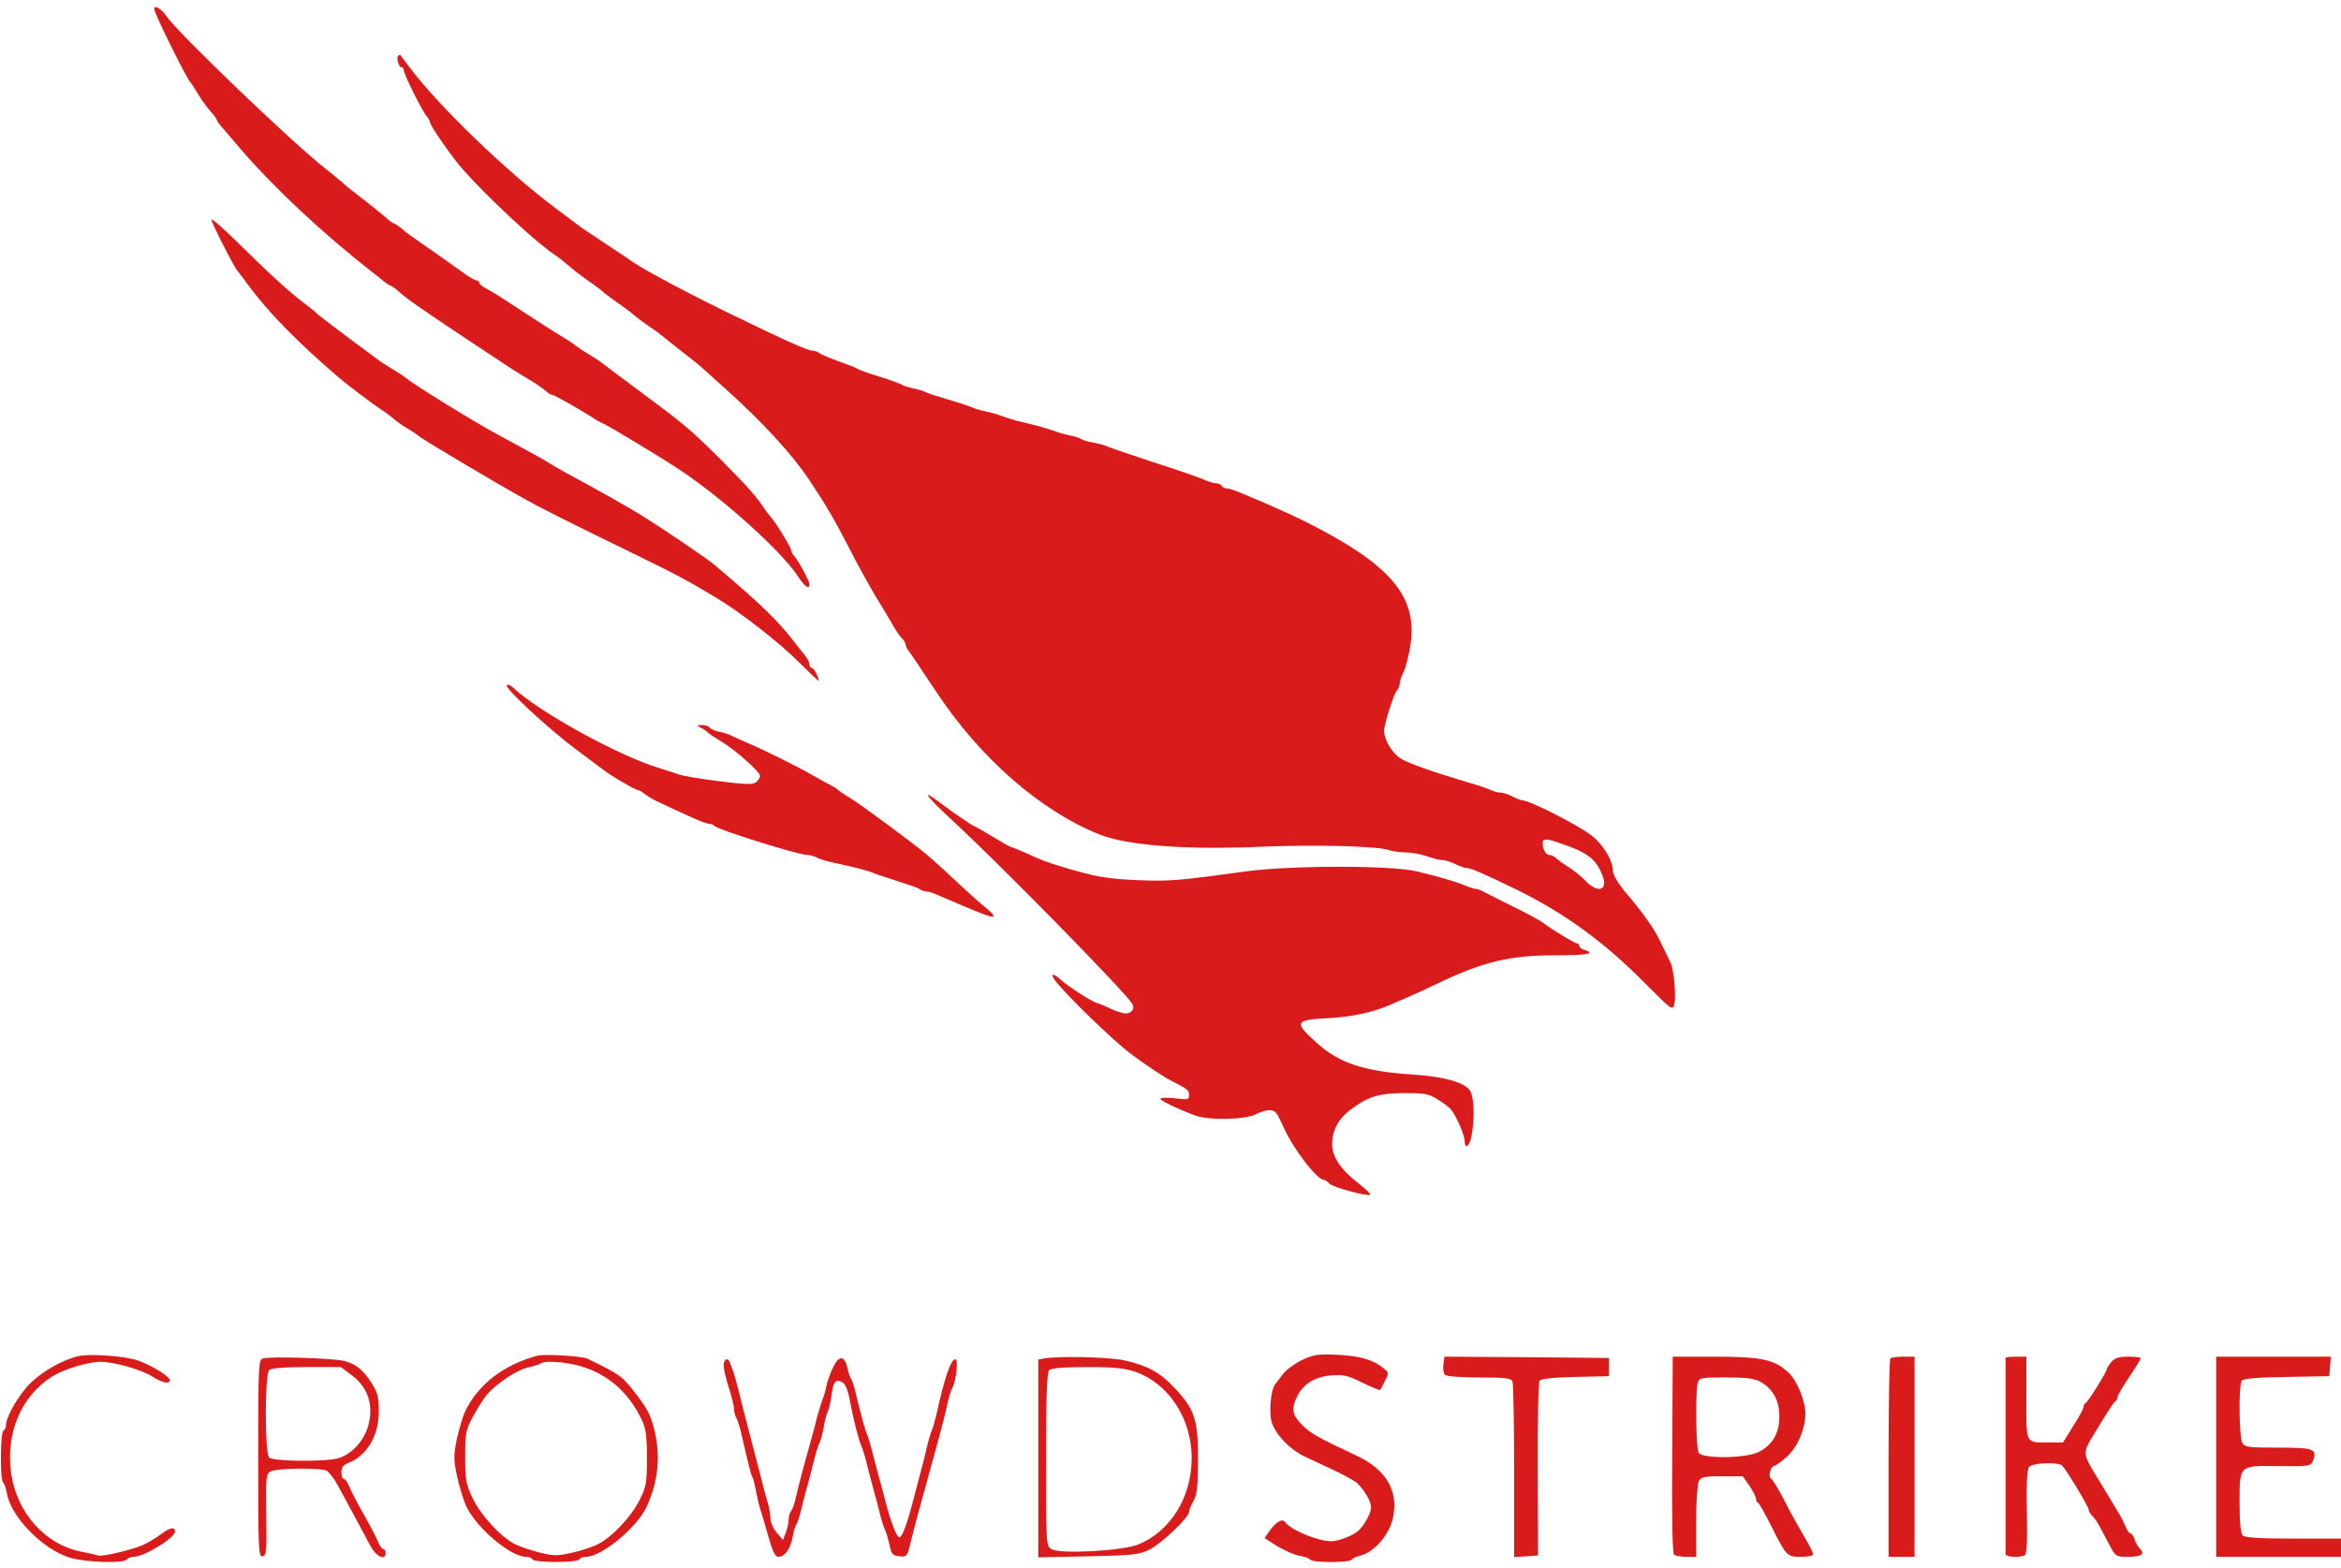
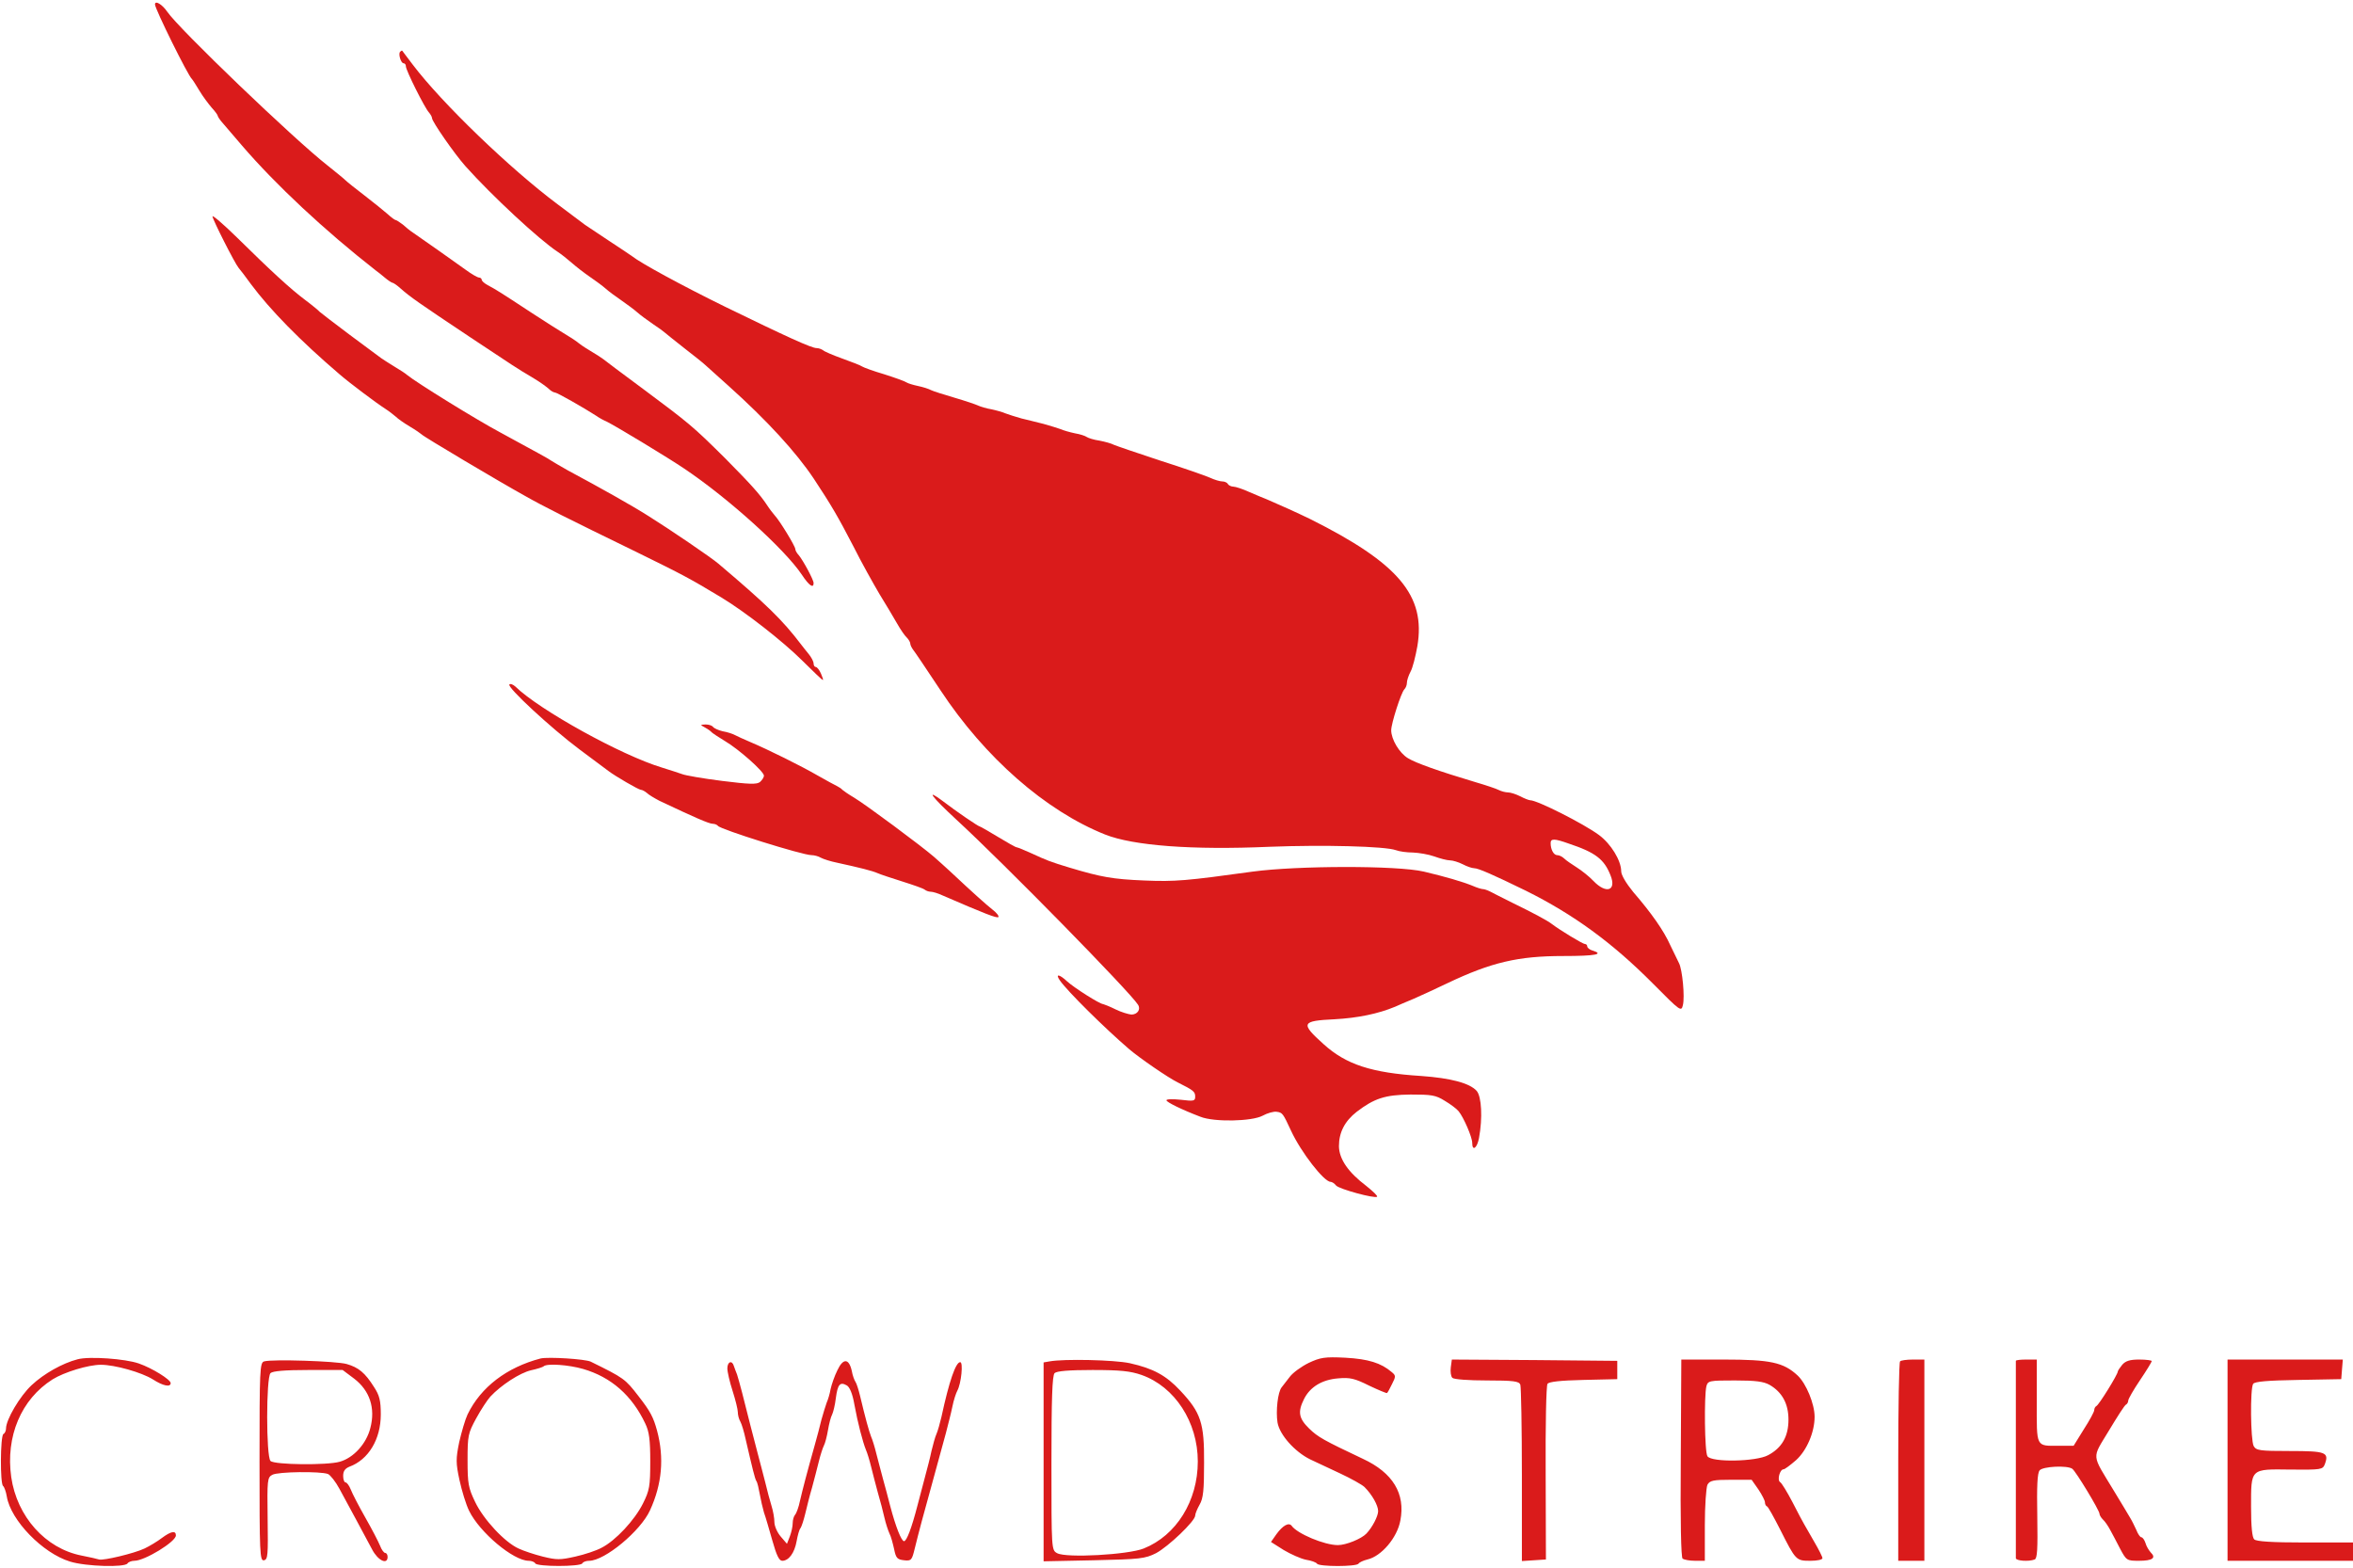
- <svg xmlns="http://www.w3.org/2000/svg" height="1675" viewBox="-.3 3.8 900.3 599.8" width="2500">
+ <svg xmlns="http://www.w3.org/2000/svg" viewBox="-.3 3.8 900.3 599.8">
  <g fill="#da1b1b">
    <path d="m59 5.5c0 1.7 12.6 27.2 14.1 28.5.3.3 1.6 2.3 2.9 4.5s3.5 5.1 4.7 6.5c1.3 1.4 2.3 2.8 2.3 3.1s.9 1.7 2.1 3c1.1 1.3 4.4 5.1 7.2 8.4 12.9 15 31.5 32.4 51.2 47.8.6.4 2.1 1.6 3.4 2.7s2.7 2 3 2 1.8 1 3.1 2.2c3.6 3.2 7.2 5.7 26.1 18.3 17.5 11.6 17.8 11.9 24.9 16.1 2.5 1.5 5.1 3.4 5.8 4.1s1.8 1.3 2.3 1.3c.7 0 10.8 5.7 15.9 9 .8.6 2.6 1.6 4 2.2 3.6 1.8 23.6 13.9 29.5 17.9 17 11.4 38.5 30.9 45 40.6 2.7 4.1 4.5 5.4 4.5 3.2 0-1.3-4.1-8.8-5.7-10.7-.7-.7-1.3-1.8-1.3-2.3 0-1.1-6-10.9-7.8-12.8-.7-.8-2.1-2.6-3-4-2.7-4.1-6-7.8-16.2-18.1-12.3-12.2-13.7-13.3-31-26.2-8-5.9-14.9-11.1-15.5-11.6-.5-.4-2.8-1.9-5-3.2s-4.2-2.7-4.5-3-2.3-1.7-4.5-3-8.5-5.3-14-8.9c-11.1-7.3-13-8.5-16.2-10.2-1.3-.7-2.3-1.6-2.3-2.1 0-.4-.5-.8-1-.8-.6 0-3-1.4-5.3-3.1-3.9-2.8-15.9-11.3-20-14.1-1.1-.7-2.8-2.1-3.9-3.1-1.2-.9-2.4-1.7-2.7-1.7s-1.7-1-3.1-2.3c-1.4-1.2-5.3-4.4-8.7-7s-6.8-5.3-7.5-6-3.8-3.2-6.8-5.6c-12.9-10.1-56.9-52.3-61.3-58.8-1.9-2.8-4.7-4.5-4.7-2.8z" />
    <path d="m152.8 23.6c-.8.8.3 4.4 1.3 4.4.5 0 .9.5.9 1.2 0 1.5 7.2 15.9 8.8 17.6.6.7 1.2 1.7 1.2 2.2 0 1.3 8.6 13.7 12.8 18.4 10 11.2 28.2 28.1 35.2 32.7 1.4.9 3.9 2.9 5.5 4.3 1.7 1.5 4.8 3.9 7 5.4s4.9 3.5 5.9 4.4c1.1 1 3.8 3 6 4.5 2.3 1.6 5 3.6 6 4.5 1.1 1 3.8 3 6 4.5 2.3 1.5 4.3 3 4.6 3.3s3.7 3 7.5 6c3.9 3 7.5 5.9 8.1 6.5.6.5 4.6 4.1 8.9 8 14.6 13.1 25.8 25.3 32.6 35.5 6.6 10 9.2 14.4 15.1 25.8 3.1 6.2 7.7 14.4 10 18.3 2.4 3.9 5.4 8.9 6.7 11.2s3 4.8 3.8 5.5c.7.7 1.3 1.8 1.3 2.3s.5 1.5 1 2.2c.6.7 5.3 7.7 10.6 15.7 16.9 25.6 40.1 46 62.9 55.1 10.8 4.3 33.4 6 63 4.7 20.6-.8 44.2-.2 48.3 1.3 1.3.5 4.2.9 6.5.9 2.3.1 6 .7 8.2 1.5s4.9 1.5 6 1.5 3.3.7 4.9 1.5c1.5.8 3.5 1.5 4.3 1.5 1.6 0 7.1 2.4 19.8 8.6 18.3 9.1 33.1 19.9 48.7 35.6 10.4 10.5 10.8 10.8 11.4 8.2.8-3.1-.2-13.7-1.5-16.1-.5-1-2-4.1-3.3-6.8-2.5-5.6-7.2-12.3-14.2-20.4-2.7-3.3-4.6-6.5-4.6-7.9 0-4.1-3.9-10.5-8.5-13.9-5.8-4.3-23.6-13.3-26.3-13.3-.5 0-2.3-.7-3.8-1.5-1.6-.8-3.7-1.5-4.7-1.5-.9 0-2.5-.4-3.5-.9-.9-.5-5.1-1.9-9.2-3.1-13.7-4.1-22.5-7.2-25.6-9.1-3.3-2-6.4-7.2-6.4-10.7 0-2.6 3.8-14.4 5-15.6.6-.6 1-1.7 1-2.5 0-.9.6-2.8 1.4-4.3.8-1.4 1.9-5.8 2.6-9.7 3.3-19.4-7.2-31.8-41-48.7-4.5-2.2-12.7-5.9-16.5-7.5-1.1-.4-4.1-1.7-6.7-2.8-2.6-1.2-5.4-2.1-6.2-2.1s-1.8-.5-2.1-1c-.3-.6-1.3-1-2.2-1-.8 0-2.9-.6-4.6-1.4-1.8-.8-10.4-3.8-19.2-6.6-8.8-2.9-16.7-5.6-17.6-6-.9-.5-3.4-1.2-5.5-1.6-2.2-.3-4.3-1-4.9-1.4-.5-.4-2.6-1.1-4.5-1.4-1.9-.4-4.4-1.1-5.5-1.6-1.1-.4-4-1.3-6.5-2-2.5-.6-6.3-1.6-8.5-2.1-2.2-.6-4.9-1.5-6-1.9-1.1-.5-3.6-1.2-5.5-1.6-1.9-.3-4.1-1-5-1.4-.8-.4-4.9-1.8-9-3s-8.2-2.5-9-2.9c-.9-.5-3.1-1.2-5-1.6s-3.9-1-4.5-1.4c-.5-.4-4.4-1.8-8.5-3.1-4.1-1.2-7.9-2.6-8.5-3-.5-.4-3.9-1.7-7.5-3s-6.9-2.7-7.4-3.2c-.6-.4-1.6-.8-2.4-.8-2 0-11.4-4.3-35.2-15.9-16.7-8.2-32.1-16.6-35.5-19.3-.5-.4-4.6-3.1-9-6s-8.4-5.6-9-6c-.5-.4-5.2-3.9-10.4-7.8-18.1-13.5-44.4-38.8-55.5-53.5-2.1-2.8-3.9-5.1-4-5.3-.2-.1-.5.1-.8.4zm447.2 303c10.2 3.4 13.5 6 15.9 12.1 2.4 5.9-1.6 7.3-6.5 2.2-1.6-1.7-4.5-4-6.4-5.2s-4.1-2.7-4.8-3.4-1.9-1.3-2.7-1.3c-1.3 0-2.5-2.1-2.5-4.6 0-1.8 1.4-1.8 7 .2zm-519-240c0 1.1 8.5 17.9 10 19.7.6.7 2.7 3.4 4.7 6.2 7.3 9.8 18.7 21.5 33.9 34.5 3.8 3.3 14.2 11.1 17.5 13.2 1.4.9 3.2 2.3 4 3 .8.8 3.2 2.5 5.4 3.8s4.2 2.7 4.5 3c.6.8 30.1 18.3 39.5 23.5 7.4 4.2 15.4 8.2 43.5 21.9 16.5 8.1 19.6 9.7 31.7 17 9.1 5.5 23.7 16.9 31 24.2 4.1 4.1 7.6 7.4 7.8 7.4.3 0-.1-1.1-.7-2.5s-1.5-2.5-2-2.5c-.4 0-.8-.6-.8-1.3 0-.8-.9-2.5-2-3.8s-2.3-2.9-2.7-3.4c-7.3-9.6-13.3-15.4-31.7-31-2.5-2.2-19-13.4-26.7-18.2-6.1-3.9-18.4-10.8-30.9-17.5-3-1.7-5.9-3.4-6.5-3.8-.9-.7-5.2-3-19.5-10.8-9-4.8-31.8-18.9-35.5-21.9-.5-.5-2.8-2-5-3.3s-4.4-2.8-5-3.2c-.5-.4-5.9-4.4-12-8.9-6-4.5-11.2-8.5-11.5-8.8-.3-.4-2.7-2.4-5.5-4.5-5.6-4.2-12.8-10.8-26.2-24-5.1-5-9.3-8.6-9.3-8zm113.6 179.1c-1 1 15.8 16.6 26.9 24.9 5.5 4.1 10.5 7.8 11 8.2 2.6 2 11.6 7.2 12.4 7.2.5 0 1.6.6 2.3 1.2.7.7 2.9 2 4.8 3 13.3 6.3 19 8.8 20.4 8.8.8 0 1.7.4 2 .8.8 1.3 32.3 11.2 35.8 11.2 1 0 2.6.4 3.6 1 .9.5 3.7 1.4 6.2 1.9 8.7 1.9 13.5 3.1 15.5 4 1.1.5 5.4 1.9 9.5 3.2s7.9 2.6 8.5 3.1c.5.4 1.5.8 2.3.8s2.8.6 4.5 1.4c16.4 7.1 20.8 8.8 21.4 8.3.3-.4-.7-1.7-2.3-2.9-2.5-2-6.9-5.9-16.4-14.8-1.5-1.4-4.2-3.8-6-5.4-5-4.3-26-19.9-30.5-22.6-2.2-1.3-4.2-2.7-4.5-3-.3-.4-1.2-1-2-1.4s-4.2-2.2-7.5-4.1c-6.2-3.6-18.9-9.9-26-12.9-2.2-.9-4.7-2.1-5.5-2.5-.9-.5-3-1.2-4.8-1.5-1.7-.4-3.4-1.2-3.7-1.7-.4-.5-1.6-.9-2.8-.9-2.2.1-2.2.1-.2 1.2 1.1.6 2.2 1.4 2.5 1.8.3.3 2.5 1.8 5 3.3 5.3 3.1 15 11.7 15 13.3 0 .6-.7 1.7-1.5 2.4-1.2 1-4.1.9-14.5-.4-7.2-.9-14.1-2.1-15.3-2.6-1.2-.4-4.7-1.6-7.7-2.5-15.6-4.7-47-22.1-56.1-31-.9-.8-1.9-1.2-2.3-.8z" />
    <path d="m365.5 317.3c18.7 17.2 66.6 66.1 69.6 70.9 1.2 1.8-.2 3.8-2.5 3.8-1.1-.1-3.9-.9-6.1-2s-4.3-1.9-4.7-2c-1.3 0-11.2-6.3-13.8-8.7-3-2.8-4.6-3-2.8-.4 2.9 4.2 17.4 18.5 26.5 26.3 4.1 3.5 15 11 18.7 12.8 6 3 6.6 3.5 6.6 5.4 0 1.7-.5 1.8-5.5 1.2-3-.3-5.5-.3-5.5.2 0 .7 5.9 3.6 13 6.3 5.2 2.1 19.7 1.8 23.8-.4 1.8-1 4.3-1.7 5.4-1.5 2.2.3 2.4.6 5.5 7.3 3.8 8.2 12.6 19.5 15.1 19.5.5 0 1.5.6 2.1 1.4 1.2 1.4 14.9 5.1 15.7 4.3.3-.3-1.6-2.1-4.1-4.1-7-5.3-10.4-10.3-10.5-15.2 0-5.3 2.2-9.6 6.8-13.2 6.7-5.1 10.8-6.5 20.6-6.6 8 0 9.6.2 13.1 2.4 2.2 1.3 4.6 3.1 5.3 4 1.9 2.3 5.2 9.9 5.2 12.1 0 3.4 1.9 2 2.6-1.9 1.4-7.6 1-15.8-.9-18-2.7-3-10-4.9-21.2-5.7-19.1-1.2-28.8-4.4-37.4-12.2-8.9-8-8.5-8.9 4.2-9.5 9-.5 16.7-2.1 23.2-4.8 1.1-.5 4.3-1.9 7-3 2.8-1.2 8.6-3.9 13-6 16.8-8 27.1-10.4 44.3-10.4 12.5 0 15.8-.7 11.2-2.1-1.1-.3-2-1.1-2-1.6s-.4-.9-.9-.9c-.8 0-9.4-5.2-12.7-7.7-1.5-1.2-7.1-4.2-14.9-8-3.8-1.9-7.8-3.9-8.7-4.4-1-.5-2.2-.9-2.7-.9s-2.2-.5-3.8-1.2c-4.1-1.7-10.8-3.6-18.8-5.5-10.2-2.4-48.5-2.3-65.5 0-25.3 3.5-29.7 3.9-41.5 3.4-12.1-.5-16.5-1.3-28.5-4.9-7.3-2.2-8.6-2.7-15.1-5.7-2.5-1.1-4.9-2.1-5.2-2.1-.4 0-3.6-1.8-7.2-4s-6.8-4-7-4c-.5 0-8.9-5.7-14.1-9.7-6.8-5.1-4.3-1.7 5.1 7zm-336.1 206.6c-5.8 1.5-12.9 5.5-17.6 9.9-4.5 4.2-9.8 13.2-9.8 16.6 0 .8-.4 1.8-1 2.1-1.2.8-1.3 19.2-.1 19.9.4.3 1.1 2.1 1.4 4 1.5 9.1 13.7 21.7 24.2 24.9 6.1 1.9 21 2.3 22 .7.3-.5 1.5-1 2.6-1 4 0 15.9-7.3 15.9-9.7 0-2-1.9-1.6-5.4 1-1.7 1.3-4.7 3.1-6.6 4-4 1.9-15.8 4.7-17.4 4.2-.6-.2-3.6-.9-6.7-1.5-13.8-2.7-24.7-14.9-26.9-30-2.2-15.6 3.8-29.8 15.8-37.4 4.5-2.8 13.7-5.6 18.5-5.6 5.3 0 15.6 2.9 19.9 5.6 3.9 2.5 6.8 3.1 6.8 1.4 0-1.3-7-5.7-12.2-7.5-5.1-1.8-19-2.8-23.4-1.6zm177.1-.3c-12.9 3.4-22.8 10.9-27.9 21.4-.9 1.9-2.3 6.7-3.2 10.6-1.3 6.4-1.3 8 .1 14.5.9 4.1 2.5 9.4 3.7 11.8 4 8.2 16.9 19.1 22.8 19.1 1 0 2.2.4 2.5 1 .8 1.3 17.2 1.3 18 0 .3-.6 1.5-1 2.6-1 6 0 19.7-11.4 23.3-19.3 4.6-10 5.5-20.1 2.7-30.5-1.4-5.1-2.5-7.3-7.1-13.2-5.1-6.6-5.5-6.9-18.3-13.2-2.1-1-16.3-1.9-19.2-1.2zm16.3 4c10.7 3.1 18.7 10.1 23.8 20.9 1.5 3.1 1.9 6.2 1.9 14.5 0 9.5-.3 11.1-2.8 16.1-3.2 6.4-10.5 14.2-15.8 16.9-2 1.1-6.5 2.6-10.1 3.4-5.8 1.3-7.1 1.3-12.4 0-3.2-.8-7.4-2.2-9.3-3.1-5.3-2.4-13.4-11.1-16.6-17.8-2.6-5.4-2.9-7-2.9-16 0-9.4.2-10.3 3.3-16 1.8-3.3 4.3-7.1 5.4-8.3 4.1-4.4 11.3-9.1 15.6-10.1 2.3-.5 4.5-1.2 4.8-1.5 1.2-1.2 9.6-.6 15.1 1zm277.6-2.3c-2.8 1.4-6 3.7-7.2 5.3s-2.6 3.4-3.1 4c-1.5 1.8-2.3 9.1-1.6 13.5.8 4.7 6.6 11.2 12.5 14.1 1.9.9 7 3.3 11.3 5.3s8.6 4.4 9.5 5.3c2.9 2.9 5.2 7 5.2 9.2 0 1.9-2.2 6.2-4.5 8.6-1.9 2-7.8 4.4-10.9 4.4-5.2 0-15.6-4.4-17.7-7.4-1.1-1.4-3.4-.1-5.8 3.2l-2.1 3 4.9 3.1c2.7 1.6 6.5 3.3 8.5 3.7 2 .3 3.9 1 4.2 1.5.7 1.2 15.1 1.2 15.9 0 .3-.5 1.8-1.2 3.4-1.6 5.3-1.2 11.4-8.3 12.6-14.9 2-10.3-2.9-18.3-14.3-23.6-15-7.1-17.2-8.3-20.6-11.6-4-3.9-4.4-6.4-2-11.2 2.3-4.7 6.9-7.5 13.1-8 4.5-.4 6.3 0 11.9 2.8 3.6 1.7 6.7 3 6.8 2.8.2-.1 1.1-1.7 1.9-3.4 1.5-2.9 1.5-3.3-.1-4.6-4.1-3.5-8.9-5-17.7-5.5-8-.4-9.6-.1-14.1 2zm-399.6-.6c-1.7.4-1.8 3.1-1.8 38.4 0 35.2.1 38 1.7 37.7 1.5-.3 1.6-1.9 1.4-16-.2-14.8-.1-15.7 1.8-16.7 2.1-1.2 18.5-1.4 21.3-.3.9.4 2.9 2.9 4.4 5.7 3.4 6.2 9.5 17.6 12.5 23.2 2.2 4.2 5.9 6 5.9 2.8 0-.8-.4-1.5-.9-1.5s-1.4-1.2-2-2.8c-.6-1.5-3.1-6.3-5.6-10.7s-5-9.2-5.6-10.8c-.6-1.5-1.5-2.7-2-2.7s-.9-1.1-.9-2.5c0-1.8.7-2.8 2.4-3.5 7.3-2.7 12-10.5 12-20 0-5.3-.5-7.3-2.6-10.5-3.4-5.4-5.9-7.5-10.5-8.8-3.9-1.1-28.4-1.9-31.5-1zm34.4 6.6c6 4.6 8.2 11.3 6.2 18.9-1.5 6-6.4 11.4-11.7 12.9-4.8 1.4-25 1.2-26.5-.3-1.7-1.7-1.7-31.9 0-33.6.8-.8 5.5-1.2 14.4-1.2h13.2zm184.9-3.2c-1.1 2.2-2.2 5.4-2.6 7.2-.3 1.8-1 4.1-1.5 5.2-.4 1.1-1.3 4-2 6.5-.6 2.5-1.7 6.7-2.5 9.5-3.1 11-4.7 17.2-5.7 21.5-.5 2.5-1.4 4.9-1.9 5.4-.5.6-.9 2-.9 3.2 0 1.3-.5 3.5-1.1 5.1l-1.1 2.8-2.4-2.8c-1.3-1.5-2.4-4-2.4-5.5s-.5-4.3-1.1-6.2-1.7-6-2.4-9c-.8-3-2.1-8.2-3-11.5-1.6-6-3.5-13.5-5.9-23-.7-2.8-1.6-5.8-1.9-6.8-.4-.9-.9-2.4-1.2-3.2-.7-2.4-2.5-1.7-2.5.9 0 1.3.9 5.2 2 8.6s2 7.1 2 8.1c0 1.1.4 2.7 1 3.7.5.9 1.4 3.9 2 6.7 2.6 11.2 3.5 15 4.1 16 .4.5.9 2.8 1.3 5s1.1 5.3 1.6 7c.6 1.6 2 6.5 3.2 10.7 1.6 5.7 2.6 7.8 3.8 7.8 2.5 0 4.7-3 5.5-7.5.4-2.2 1-4.5 1.5-5 .4-.6 1.2-3 1.8-5.5s1.7-7 2.6-10c.8-3 2-7.5 2.6-10s1.5-5.2 1.9-6c.5-.9 1.2-3.6 1.6-6s1.1-5.1 1.6-6c.4-.8 1.1-3.6 1.4-6.2.7-5.3 1.6-6.4 4.2-4.9 1.1.6 2.2 3.2 2.9 7.3 1.3 7.1 3.2 14.3 4.4 17.3.5 1.1 1.4 4 2 6.5s1.8 7 2.6 10c.9 3 2 7.3 2.5 9.5s1.4 4.9 1.9 6c.6 1.1 1.3 3.8 1.8 6 .7 3.5 1.2 4 3.8 4.3 2.8.3 3 0 4.1-4.5.6-2.6 1.9-7.4 2.7-10.5.9-3.2 2.3-8.3 3.1-11.3 1.5-5.4 2.9-10.6 6.1-22.3.8-3.1 2-7.7 2.5-10.2s1.4-5.2 1.9-6.1c1.5-2.8 2.3-10.9 1.1-10.9-1.7 0-4.2 7.1-7.2 21-.6 2.5-1.4 5.4-1.9 6.5s-1.3 4-1.9 6.5c-.5 2.5-1.7 7-2.5 10s-2.1 8-2.9 11c-2.2 8.5-4.1 13.5-5.1 13.5s-3.2-5.5-5.3-13.5c-.8-3-2-7.8-2.8-10.5-.7-2.8-1.9-7-2.5-9.5s-1.5-5.4-2-6.5c-.8-2-2.3-7.5-4.2-15.5-.6-2.5-1.4-5-1.8-5.5-.4-.6-1.1-2.4-1.4-4.2-1.1-4.8-3.3-4.9-5.5-.2zm81.2-3.4-2.3.4v76.1l19.3-.4c17.7-.4 19.5-.6 23.7-2.7 4.7-2.5 15-12.3 15-14.4 0-.7.8-2.6 1.7-4.2 1.4-2.4 1.7-5.6 1.7-16 .1-15.2-1.2-19.2-9.1-27.6-5.5-5.9-10.4-8.5-19.3-10.5-6-1.3-25.3-1.7-30.7-.7zm35.2 5.2c12.7 4.5 21.5 18 21.5 33.1s-8.2 28.3-20.7 33.3c-6 2.4-29.6 3.7-33.1 1.8-2.2-1.2-2.2-1.3-2.2-34.4 0-24.6.3-33.6 1.2-34.5.8-.8 5.5-1.2 14.5-1.2 10.6 0 14.5.4 18.8 1.9zm118.3-2.9c-.2 1.6 0 3.4.6 4s6.2 1 13.2 1c10.2 0 12.3.3 12.8 1.6.3.9.6 16.4.6 34.5v33l4.6-.3 4.6-.3-.1-33c-.1-18.2.2-33.5.7-34.2.5-.8 4.9-1.3 13.7-1.5l13-.3v-7l-31.6-.3-31.7-.2zm88 34.7c-.2 24.4.1 38.1.7 38.5s2.7.8 4.8.8h3.7v-13.6c0-7.4.5-14.4 1-15.5.9-1.6 2.2-1.9 9-1.9h7.9l2.6 3.7c1.4 2.1 2.5 4.3 2.5 4.9 0 .7.3 1.4.8 1.6.4.1 2.6 4.1 5 8.8 6 11.9 6.1 12 11.6 12 2.5 0 4.6-.4 4.6-1 0-.5-1.4-3.3-3.1-6.2s-3.4-6-3.9-6.8-2.5-4.6-4.5-8.5c-2-3.8-4.1-7.3-4.7-7.6-1.2-.8-.1-4.9 1.3-4.9.5 0 2.6-1.6 4.8-3.5 4.1-3.7 7.1-10.7 7.1-16.6 0-4.9-3.2-12.7-6.5-15.8-5.4-5-10.3-6.1-28.3-6.1h-16.2zm34-28c4.8 2.8 7.2 7.2 7.2 13.3 0 6.4-2.5 10.8-7.8 13.6-4.6 2.5-21.7 2.8-23.2.4-1.1-1.6-1.3-23.1-.4-26.8.6-2.1 1.1-2.2 10.9-2.2 7.9 0 11 .4 13.3 1.7zm49.9-9c-.4.3-.7 17.7-.7 38.5v37.8h10v-77h-4.3c-2.4 0-4.7.3-5 .7zm44.3-.2v75.5c0 1 4.9 1.4 7.2.5 1-.4 1.2-3.9 1-16.6-.2-11.4 0-16.4.9-17.5 1.2-1.5 10.5-2 12.5-.6 1.3.9 10.4 15.9 10.4 17.2 0 .5.6 1.5 1.3 2.2.8.7 2 2.5 2.8 4 .8 1.4 2.5 4.7 3.8 7.2 2.4 4.5 2.6 4.6 7.2 4.6 5.2 0 6.7-1.1 4.5-3.2-.7-.8-1.7-2.4-2-3.6-.4-1.2-1.1-2.2-1.6-2.2-.4 0-1.3-1.2-1.9-2.8-.7-1.5-1.7-3.6-2.4-4.7s-3.4-5.8-6.2-10.3c-8.7-14.4-8.5-12-1.9-23 3.2-5.3 6.1-9.9 6.6-10 .4-.2.8-.9.8-1.5s2-4.1 4.5-7.8 4.5-7 4.5-7.3-2.1-.6-4.8-.6c-3.5 0-5.2.5-6.5 2-.9 1.1-1.7 2.3-1.7 2.6 0 1.1-7.3 12.9-8.2 13.2-.4.2-.8.9-.8 1.5 0 .7-1.8 4-4 7.4l-3.9 6.3h-5.5c-9.1 0-8.6.9-8.6-17.1v-15.9h-4c-2.2 0-4 .2-4 .5zm81 38v38.5h48v-7h-18.3c-12.9 0-18.7-.4-19.5-1.2s-1.2-5-1.2-12.4c0-14.9-.4-14.5 15.3-14.3 11.5.1 12.1 0 12.9-2 1.7-4.6.5-5.1-13.3-5.1-11.7 0-12.9-.2-13.9-1.9-1.2-2.3-1.4-22-.2-23.8.6-.9 5.6-1.3 17.2-1.5l16.5-.3.3-3.8.3-3.7h-44.1z" />
  </g>
</svg>
